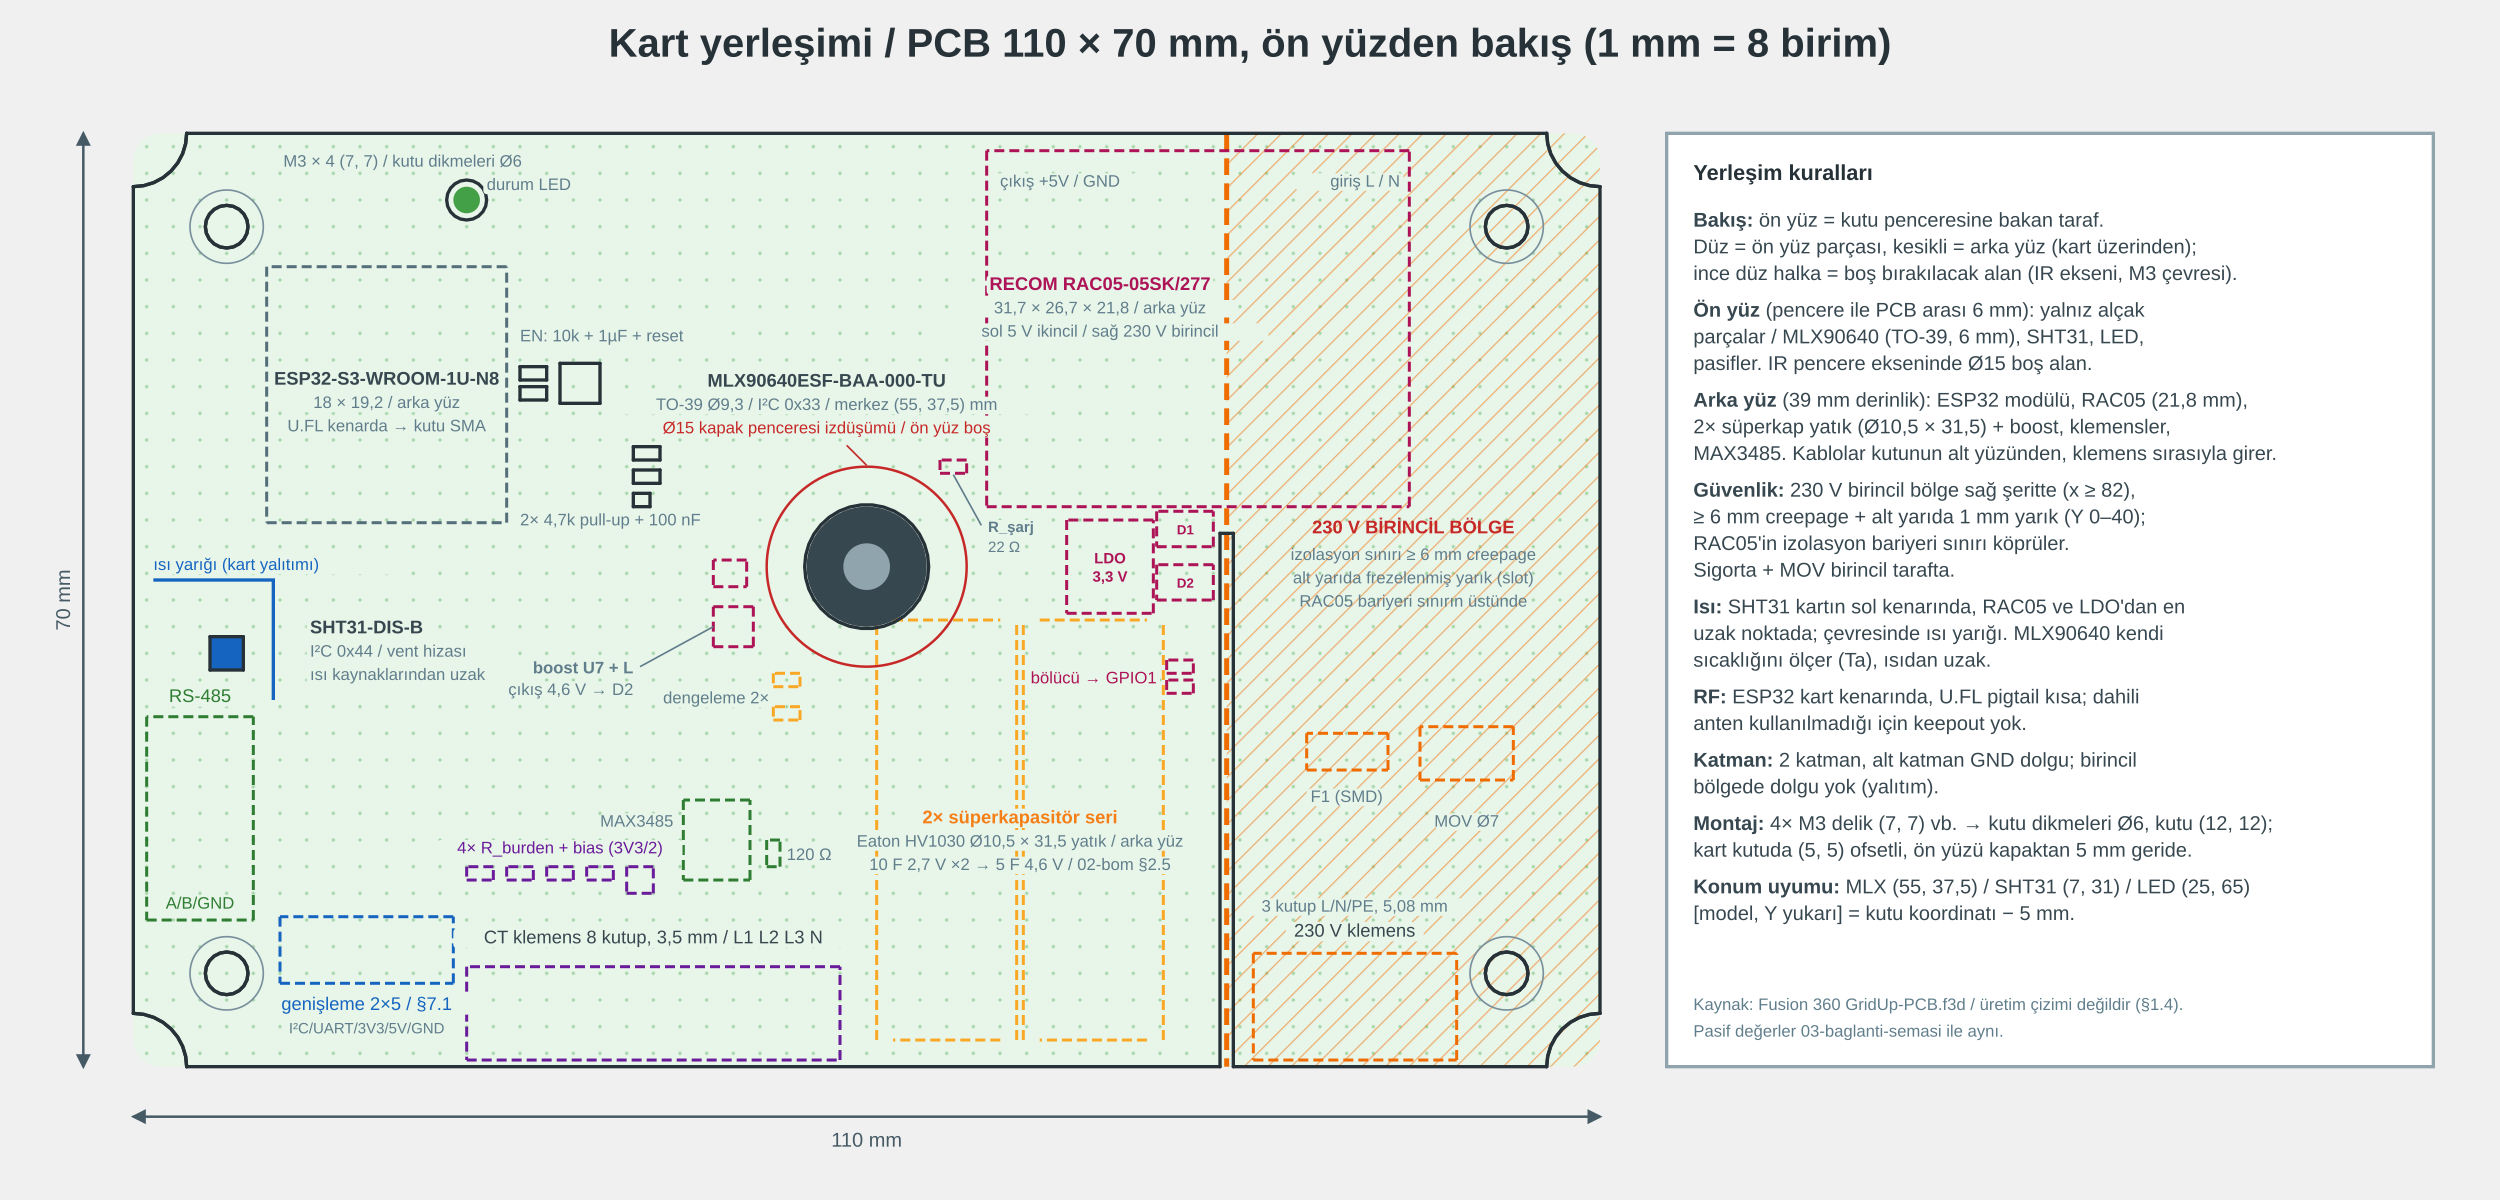
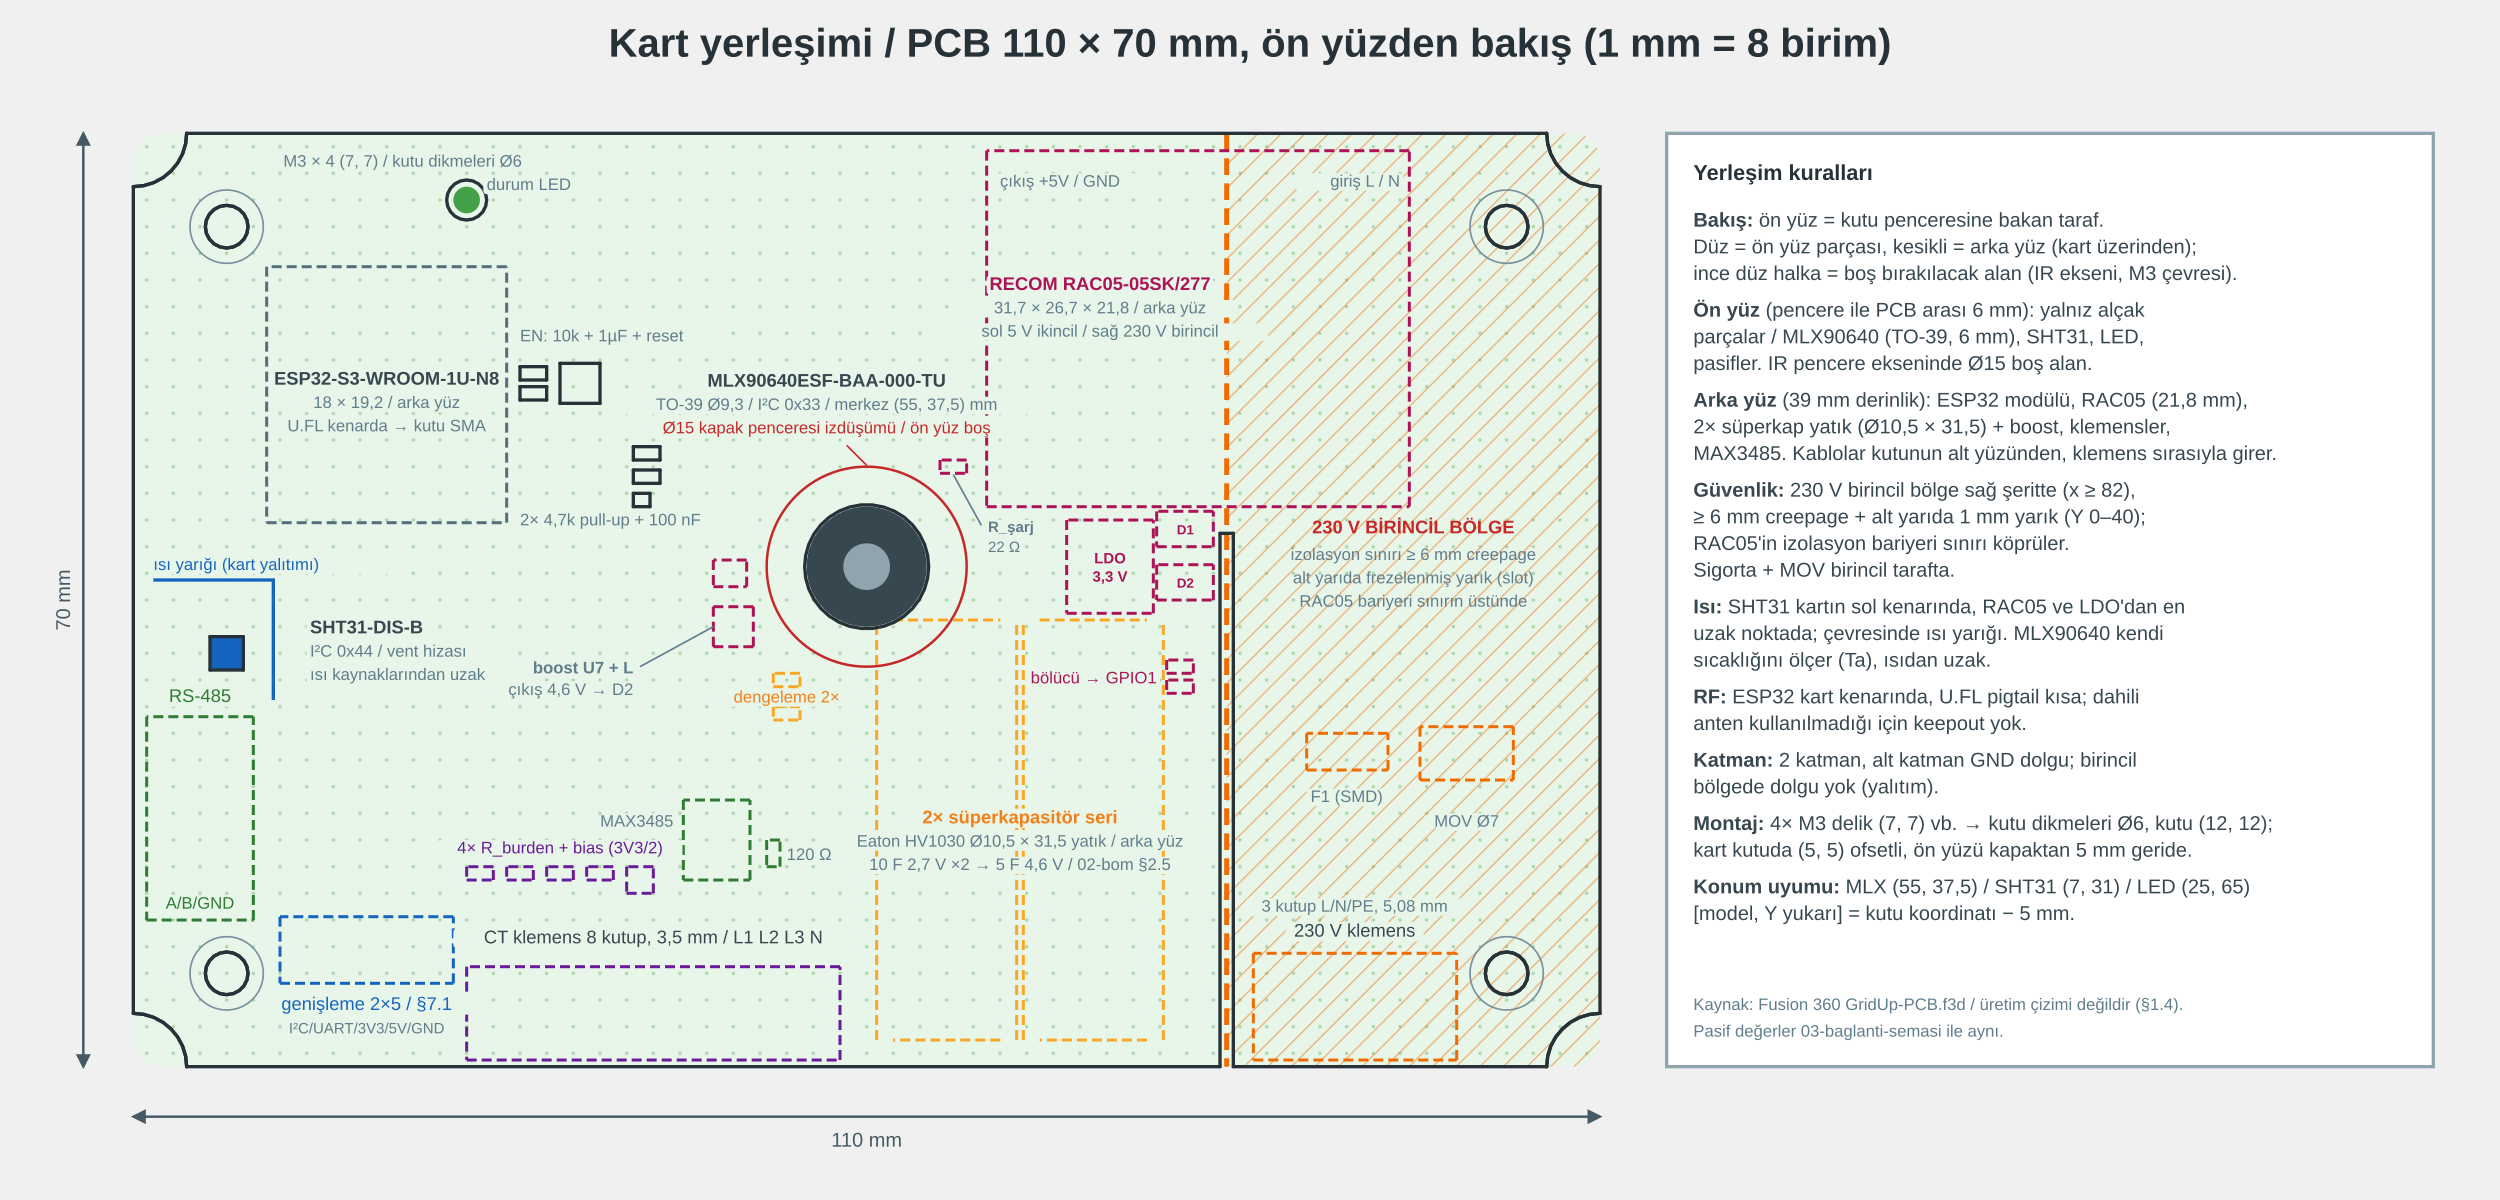
<svg xmlns="http://www.w3.org/2000/svg" viewBox="0 0 1500 720" width="100%" style="max-width:1100px;background:#fff;font-family:Arial,Helvetica,sans-serif">
  <defs>
    <marker id="dim" markerWidth="10" markerHeight="10" refX="5" refY="3" orient="auto-start-reverse">
      <path d="M0,0 L6,3 L0,6 z" fill="#455a64" />
    </marker>
    <marker id="arr" markerWidth="10" markerHeight="10" refX="6" refY="3" orient="auto">
      <path d="M0,0 L6,3 L0,6 z" fill="#c62828" />
    </marker>
  </defs>
  <text x="750" y="34" font-size="24" fill="#263238" text-anchor="middle" font-weight="700">Kart yerleşimi / PCB 110 × 70 mm, ön yüzden bakış (1 mm = 8 birim)</text>
  <defs>
    <pattern id="pcb" width="16" height="16" patternUnits="userSpaceOnUse">
      <rect width="16" height="16" fill="#e8f5e9" />
      <circle cx="8" cy="8" r="1" fill="#a5d6a7" />
    </pattern>
    <pattern id="hv" width="10" height="10" patternTransform="rotate(45)" patternUnits="userSpaceOnUse">
      <line x1="0" y1="0" x2="0" y2="10" stroke="#ef6c00" stroke-width="1.5" opacity="0.5" />
    </pattern>
  </defs>
  <rect x="80" y="80" width="880" height="560" rx="16" fill="url(#pcb)" />
  <rect x="736" y="80" width="224" height="560" rx="16" fill="url(#hv)" />
  <line x1="736" y1="80" x2="736" y2="640" stroke="#ef6c00" stroke-width="3" stroke-dasharray="10 5" />
  <text x="848" y="320" font-size="11" fill="#c62828" text-anchor="middle" font-weight="700">230 V BİRİNCİL BÖLGE</text>
  <text x="848" y="336" font-size="10" fill="#607d8b" text-anchor="middle">izolasyon sınırı ≥ 6 mm creepage</text>
  <text x="848" y="350" font-size="10" fill="#607d8b" text-anchor="middle">alt yarıda frezelenmiş yarık (slot)</text>
  <text x="848" y="364" font-size="10" fill="#607d8b" text-anchor="middle">RAC05 bariyeri sınırın üstünde</text>
  <circle cx="520" cy="340" r="60" fill="none" stroke="#c62828" stroke-width="1.5" />
  <circle cx="136" cy="584" r="22" fill="none" stroke="#78909c" stroke-width="1" />
  <circle cx="904" cy="584" r="22" fill="none" stroke="#78909c" stroke-width="1" />
  <circle cx="136" cy="136" r="22" fill="none" stroke="#78909c" stroke-width="1" />
  <circle cx="904" cy="136" r="22" fill="none" stroke="#78909c" stroke-width="1" />
  <text x="170" y="100" font-size="10" fill="#607d8b">M3 × 4 (7, 7) / kutu dikmeleri Ø6</text>
  <g fill="none" stroke-width="1.8" stroke-dasharray="6 3" stroke-linejoin="round">
    <polyline points="160,313.6 304,313.6" stroke="#546e7a" />
    <polyline points="304,313.6 304,160" stroke="#546e7a" />
    <polyline points="304,160 160,160" stroke="#546e7a" />
    <polyline points="160,160 160,313.6" stroke="#546e7a" />
    <polyline points="592,304 845.6,304" stroke="#ad1457" />
    <polyline points="845.6,304 845.6,90.4" stroke="#ad1457" />
    <polyline points="845.6,90.4 592,90.4" stroke="#ad1457" />
    <polyline points="592,90.4 592,304" stroke="#ad1457" />
    <polyline points="784,462 832.8,462" stroke="#ef6c00" />
    <polyline points="832.8,462 832.8,440" stroke="#ef6c00" />
    <polyline points="832.8,440 784,440" stroke="#ef6c00" />
    <polyline points="784,440 784,462" stroke="#ef6c00" />
    <polyline points="852,468 908,468" stroke="#ef6c00" />
    <polyline points="908,468 908,436" stroke="#ef6c00" />
    <polyline points="908,436 852,436" stroke="#ef6c00" />
    <polyline points="852,436 852,468" stroke="#ef6c00" />
    <polyline points="752,636 874,636" stroke="#ef6c00" />
    <polyline points="874,636 874,572" stroke="#ef6c00" />
    <polyline points="874,572 752,572" stroke="#ef6c00" />
    <polyline points="752,572 752,636" stroke="#ef6c00" />
    <polyline points="640,368 692,368" stroke="#ad1457" />
    <polyline points="692,368 692,312" stroke="#ad1457" />
    <polyline points="692,312 640,312" stroke="#ad1457" />
    <polyline points="640,312 640,368" stroke="#ad1457" />
    <polyline points="694,328 728,328" stroke="#ad1457" />
    <polyline points="728,328 728,306.8" stroke="#ad1457" />
    <polyline points="728,306.8 694,306.8" stroke="#ad1457" />
    <polyline points="694,306.8 694,328" stroke="#ad1457" />
    <polyline points="694,360 728,360" stroke="#ad1457" />
    <polyline points="728,360 728,338.8" stroke="#ad1457" />
    <polyline points="728,338.8 694,338.8" stroke="#ad1457" />
    <polyline points="694,338.8 694,360" stroke="#ad1457" />
    <polyline points="564,284 580,284" stroke="#ad1457" />
    <polyline points="580,284 580,276" stroke="#ad1457" />
    <polyline points="580,276 564,276" stroke="#ad1457" />
    <polyline points="564,276 564,284" stroke="#ad1457" />
    <polyline points="700,404 716,404" stroke="#ad1457" />
    <polyline points="716,404 716,396" stroke="#ad1457" />
    <polyline points="716,396 700,396" stroke="#ad1457" />
    <polyline points="700,396 700,404" stroke="#ad1457" />
    <polyline points="700,416 716,416" stroke="#ad1457" />
    <polyline points="716,416 716,408" stroke="#ad1457" />
    <polyline points="716,408 700,408" stroke="#ad1457" />
    <polyline points="700,408 700,416" stroke="#ad1457" />
    <polyline points="428,352 448,352" stroke="#ad1457" />
    <polyline points="448,352 448,336" stroke="#ad1457" />
    <polyline points="448,336 428,336" stroke="#ad1457" />
    <polyline points="428,336 428,352" stroke="#ad1457" />
    <polyline points="428,388 452,388" stroke="#ad1457" />
    <polyline points="452,388 452,364" stroke="#ad1457" />
    <polyline points="452,364 428,364" stroke="#ad1457" />
    <polyline points="428,364 428,388" stroke="#ad1457" />
    <polyline points="464,432 480,432" stroke="#f9a825" />
    <polyline points="480,432 480,424" stroke="#f9a825" />
    <polyline points="480,424 464,424" stroke="#f9a825" />
    <polyline points="464,424 464,432" stroke="#f9a825" />
    <polyline points="464,412 480,412" stroke="#f9a825" />
    <polyline points="480,412 480,404" stroke="#f9a825" />
    <polyline points="480,404 464,404" stroke="#f9a825" />
    <polyline points="464,404 464,412" stroke="#f9a825" />
    <polyline points="600.176,624 595,624 589,624 582.368,624 575.296,624 568,624 560.704,624 553.632,624 547,624 541,624 535.824,624" stroke="#f9a825" />
    <polyline points="535.824,372 541,372 547,372 553.632,372 560.704,372 568,372 575.296,372 582.368,372 589,372 595,372 600.176,372" stroke="#f9a825" />
    <polyline points="526,624 526,372" stroke="#f9a825" />
    <polyline points="610,624 610,372" stroke="#f9a825" />
    <polyline points="688.176,624 683,624 677,624 670.368,624 663.296,624 656,624 648.704,624 641.632,624 635,624 629,624 623.824,624" stroke="#f9a825" />
    <polyline points="623.824,372 629,372 635,372 641.632,372 648.704,372 656,372 663.296,372 670.368,372 677,372 683,372 688.176,372" stroke="#f9a825" />
    <polyline points="614,624 614,372" stroke="#f9a825" />
    <polyline points="698,624 698,372" stroke="#f9a825" />
    <polyline points="410,528 450,528" stroke="#2e7d32" />
    <polyline points="450,528 450,480" stroke="#2e7d32" />
    <polyline points="450,480 410,480" stroke="#2e7d32" />
    <polyline points="410,480 410,528" stroke="#2e7d32" />
    <polyline points="460,520 468,520" stroke="#2e7d32" />
    <polyline points="468,520 468,504" stroke="#2e7d32" />
    <polyline points="468,504 460,504" stroke="#2e7d32" />
    <polyline points="460,504 460,520" stroke="#2e7d32" />
    <polyline points="88,552 152,552" stroke="#2e7d32" />
    <polyline points="152,552 152,430" stroke="#2e7d32" />
    <polyline points="152,430 88,430" stroke="#2e7d32" />
    <polyline points="88,430 88,552" stroke="#2e7d32" />
    <polyline points="280,528 296,528" stroke="#6a1b9a" />
    <polyline points="296,528 296,520" stroke="#6a1b9a" />
    <polyline points="296,520 280,520" stroke="#6a1b9a" />
    <polyline points="280,520 280,528" stroke="#6a1b9a" />
    <polyline points="304,528 320,528" stroke="#6a1b9a" />
    <polyline points="320,528 320,520" stroke="#6a1b9a" />
    <polyline points="320,520 304,520" stroke="#6a1b9a" />
    <polyline points="304,520 304,528" stroke="#6a1b9a" />
    <polyline points="328,528 344,528" stroke="#6a1b9a" />
    <polyline points="344,528 344,520" stroke="#6a1b9a" />
    <polyline points="344,520 328,520" stroke="#6a1b9a" />
    <polyline points="328,520 328,528" stroke="#6a1b9a" />
    <polyline points="352,528 368,528" stroke="#6a1b9a" />
    <polyline points="368,528 368,520" stroke="#6a1b9a" />
    <polyline points="368,520 352,520" stroke="#6a1b9a" />
    <polyline points="352,520 352,528" stroke="#6a1b9a" />
    <polyline points="376,536 392,536" stroke="#6a1b9a" />
    <polyline points="392,536 392,520" stroke="#6a1b9a" />
    <polyline points="392,520 376,520" stroke="#6a1b9a" />
    <polyline points="376,520 376,536" stroke="#6a1b9a" />
    <polyline points="280,636 504,636" stroke="#6a1b9a" />
    <polyline points="504,636 504,580" stroke="#6a1b9a" />
    <polyline points="504,580 280,580" stroke="#6a1b9a" />
    <polyline points="280,580 280,636" stroke="#6a1b9a" />
    <polyline points="168,590 272,590" stroke="#1565c0" />
    <polyline points="272,590 272,550" stroke="#1565c0" />
    <polyline points="272,550 168,550" stroke="#1565c0" />
    <polyline points="168,550 168,590" stroke="#1565c0" />
  </g>
  <circle cx="520" cy="340" r="36" fill="#37474f" />
  <circle cx="520" cy="340" r="14" fill="#90a4ae" />
  <rect x="126" y="382" width="20" height="20" fill="#1565c0" />
  <circle cx="280" cy="120" r="8" fill="#43a047" />
  <g transform="translate(80,80)">
    <polyline points="32,0 31.38,6.24 29.57,12.25 26.61,17.78 22.62,22.62 17.78,26.61 12.25,29.57 6.24,31.38 0,32" fill="none" stroke="#263238" stroke-width="2" stroke-linejoin="round" stroke-linecap="round" />
    <polyline points="0,32 6.24,31.38 12.25,29.57 17.78,26.61 22.62,22.62 26.61,17.78 29.57,12.25 31.38,6.24 32,0" fill="none" stroke="#263238" stroke-width="2" stroke-linejoin="round" stroke-linecap="round" />
    <polyline points="32,560 31.38,553.76 29.57,547.75 26.61,542.22 22.62,537.38 17.78,533.39 12.25,530.43 6.24,528.62 0,528" fill="none" stroke="#263238" stroke-width="2" stroke-linejoin="round" stroke-linecap="round" />
    <polyline points="0,528 6.24,528.62 12.25,530.43 17.78,533.39 22.62,537.38 26.61,542.22 29.57,547.75 31.38,553.76 32,560" fill="none" stroke="#263238" stroke-width="2" stroke-linejoin="round" stroke-linecap="round" />
    <polyline points="660,240 660,560" fill="none" stroke="#263238" stroke-width="2" stroke-linejoin="round" stroke-linecap="round" />
    <polyline points="652,240 660,240" fill="none" stroke="#263238" stroke-width="2" stroke-linejoin="round" stroke-linecap="round" />
    <polyline points="652,560 652,240" fill="none" stroke="#263238" stroke-width="2" stroke-linejoin="round" stroke-linecap="round" />
    <polyline points="43.2,56 43.82,52.05 45.65,48.48 48.48,45.65 52.05,43.82 56,43.2 59.95,43.82 63.52,45.65 66.35,48.48 68.18,52.05 68.8,56 68.18,59.95 66.35,63.52 63.52,66.35 59.95,68.18 56,68.8 52.05,68.18 48.48,66.35 45.65,63.52 43.82,59.95 43.2,56" fill="none" stroke="#263238" stroke-width="2" stroke-linejoin="round" stroke-linecap="round" />
    <polyline points="43.2,56 43.82,59.95 45.65,63.52 48.48,66.35 52.05,68.18 56,68.8 59.95,68.18 63.52,66.35 66.35,63.52 68.18,59.95 68.8,56 68.18,52.05 66.35,48.48 63.52,45.65 59.95,43.82 56,43.2 52.05,43.82 48.48,45.65 45.65,48.48 43.82,52.05 43.2,56" fill="none" stroke="#263238" stroke-width="2" stroke-linejoin="round" stroke-linecap="round" />
    <polyline points="811.2,504 811.82,500.05 813.65,496.48 816.48,493.65 820.05,491.82 824,491.2 827.95,491.82 831.52,493.65 834.35,496.48 836.18,500.05 836.8,504 836.18,507.95 834.35,511.52 831.52,514.35 827.95,516.18 824,516.8 820.05,516.18 816.48,514.35 813.65,511.52 811.82,507.95 811.2,504" fill="none" stroke="#263238" stroke-width="2" stroke-linejoin="round" stroke-linecap="round" />
    <polyline points="811.2,504 811.82,507.95 813.65,511.52 816.48,514.35 820.05,516.18 824,516.8 827.95,516.18 831.52,514.35 834.35,511.52 836.18,507.95 836.8,504 836.18,500.05 834.35,496.48 831.52,493.65 827.95,491.82 824,491.2 820.05,491.82 816.48,493.65 813.65,496.48 811.82,500.05 811.2,504" fill="none" stroke="#263238" stroke-width="2" stroke-linejoin="round" stroke-linecap="round" />
    <polyline points="811.2,56 811.82,52.05 813.65,48.48 816.48,45.65 820.05,43.82 824,43.2 827.95,43.82 831.52,45.65 834.35,48.48 836.18,52.05 836.8,56 836.18,59.95 834.35,63.52 831.52,66.35 827.95,68.18 824,68.8 820.05,68.18 816.48,66.35 813.65,63.52 811.82,59.95 811.2,56" fill="none" stroke="#263238" stroke-width="2" stroke-linejoin="round" stroke-linecap="round" />
    <polyline points="811.2,56 811.82,59.95 813.65,63.52 816.48,66.35 820.05,68.18 824,68.8 827.95,68.18 831.52,66.35 834.35,63.52 836.18,59.95 836.8,56 836.18,52.05 834.35,48.48 831.52,45.65 827.95,43.82 824,43.2 820.05,43.82 816.48,45.65 813.65,48.48 811.82,52.05 811.2,56" fill="none" stroke="#263238" stroke-width="2" stroke-linejoin="round" stroke-linecap="round" />
    <polyline points="43.2,504 43.82,500.05 45.65,496.48 48.48,493.65 52.05,491.82 56,491.2 59.95,491.82 63.52,493.65 66.35,496.48 68.18,500.05 68.8,504 68.18,507.95 66.35,511.52 63.52,514.35 59.95,516.18 56,516.8 52.05,516.18 48.48,514.35 45.65,511.52 43.82,507.95 43.2,504" fill="none" stroke="#263238" stroke-width="2" stroke-linejoin="round" stroke-linecap="round" />
    <polyline points="43.2,504 43.82,507.95 45.65,511.52 48.48,514.35 52.05,516.18 56,516.8 59.95,516.18 63.52,514.35 66.35,511.52 68.18,507.95 68.8,504 68.18,500.05 66.35,496.48 63.52,493.65 59.95,491.82 56,491.2 52.05,491.82 48.48,493.65 45.65,496.48 43.82,500.05 43.2,504" fill="none" stroke="#263238" stroke-width="2" stroke-linejoin="round" stroke-linecap="round" />
    <polyline points="848,560 848.62,553.76 850.43,547.75 853.39,542.22 857.38,537.38 862.22,533.39 867.75,530.43 873.76,528.62 880,528" fill="none" stroke="#263238" stroke-width="2" stroke-linejoin="round" stroke-linecap="round" />
    <polyline points="880,528 873.76,528.62 867.75,530.43 862.22,533.39 857.38,537.38 853.39,542.22 850.43,547.75 848.62,553.76 848,560" fill="none" stroke="#263238" stroke-width="2" stroke-linejoin="round" stroke-linecap="round" />
    <polyline points="880,32 873.76,31.38 867.75,29.57 862.22,26.61 857.38,22.62 853.39,17.78 850.43,12.25 848.62,6.24 848,0" fill="none" stroke="#263238" stroke-width="2" stroke-linejoin="round" stroke-linecap="round" />
    <polyline points="848,0 848.62,6.24 850.43,12.25 853.39,17.78 857.38,22.62 862.22,26.61 867.75,29.57 873.76,31.38 880,32" fill="none" stroke="#263238" stroke-width="2" stroke-linejoin="round" stroke-linecap="round" />
    <polyline points="660,560 848,560" fill="none" stroke="#263238" stroke-width="2" stroke-linejoin="round" stroke-linecap="round" />
    <polyline points="32,560 652,560" fill="none" stroke="#263238" stroke-width="2" stroke-linejoin="round" stroke-linecap="round" />
    <polyline points="848,0 32,0" fill="none" stroke="#263238" stroke-width="2" stroke-linejoin="round" stroke-linecap="round" />
    <polyline points="0,32 0,528" fill="none" stroke="#263238" stroke-width="2" stroke-linejoin="round" stroke-linecap="round" />
    <polyline points="880,528 880,32" fill="none" stroke="#263238" stroke-width="2" stroke-linejoin="round" stroke-linecap="round" />
    <polyline points="402.8,260 403.43,266.83 405.31,273.44 408.37,279.58 412.51,285.06 417.58,289.69 423.42,293.3 429.82,295.78 436.57,297.04 443.43,297.04 450.18,295.78 456.58,293.3 462.42,289.69 467.49,285.06 471.63,279.58 474.69,273.44 476.57,266.83 477.2,260 476.57,253.17 474.69,246.56 471.63,240.42 467.49,234.94 462.42,230.31 456.58,226.7 450.18,224.22 443.43,222.96 436.57,222.96 429.82,224.22 423.42,226.7 417.58,230.31 412.51,234.94 408.37,240.42 405.31,246.56 403.43,253.17 402.8,260" fill="none" stroke="#263238" stroke-width="2" stroke-linejoin="round" stroke-linecap="round" />
    <polyline points="66,302 46,302" fill="none" stroke="#263238" stroke-width="2" stroke-linejoin="round" stroke-linecap="round" />
    <polyline points="66,322 66,302" fill="none" stroke="#263238" stroke-width="2" stroke-linejoin="round" stroke-linecap="round" />
    <polyline points="46,322 66,322" fill="none" stroke="#263238" stroke-width="2" stroke-linejoin="round" stroke-linecap="round" />
    <polyline points="46,302 46,322" fill="none" stroke="#263238" stroke-width="2" stroke-linejoin="round" stroke-linecap="round" />
    <polyline points="188,40 188.58,43.71 190.29,47.06 192.94,49.71 196.29,51.42 200,52 203.71,51.42 207.06,49.71 209.71,47.06 211.42,43.71 212,40 211.42,36.29 209.71,32.94 207.06,30.29 203.71,28.58 200,28 196.29,28.58 192.94,30.29 190.29,32.94 188.58,36.29 188,40" fill="none" stroke="#263238" stroke-width="2" stroke-linejoin="round" stroke-linecap="round" />
    <polyline points="316,188 300,188" fill="none" stroke="#263238" stroke-width="2" stroke-linejoin="round" stroke-linecap="round" />
    <polyline points="316,196 316,188" fill="none" stroke="#263238" stroke-width="2" stroke-linejoin="round" stroke-linecap="round" />
    <polyline points="300,196 316,196" fill="none" stroke="#263238" stroke-width="2" stroke-linejoin="round" stroke-linecap="round" />
    <polyline points="300,188 300,196" fill="none" stroke="#263238" stroke-width="2" stroke-linejoin="round" stroke-linecap="round" />
    <polyline points="316,202 300,202" fill="none" stroke="#263238" stroke-width="2" stroke-linejoin="round" stroke-linecap="round" />
    <polyline points="316,210 316,202" fill="none" stroke="#263238" stroke-width="2" stroke-linejoin="round" stroke-linecap="round" />
    <polyline points="300,210 316,210" fill="none" stroke="#263238" stroke-width="2" stroke-linejoin="round" stroke-linecap="round" />
    <polyline points="300,202 300,210" fill="none" stroke="#263238" stroke-width="2" stroke-linejoin="round" stroke-linecap="round" />
    <polyline points="310,216 300,216" fill="none" stroke="#263238" stroke-width="2" stroke-linejoin="round" stroke-linecap="round" />
    <polyline points="310,224 310,216" fill="none" stroke="#263238" stroke-width="2" stroke-linejoin="round" stroke-linecap="round" />
    <polyline points="300,224 310,224" fill="none" stroke="#263238" stroke-width="2" stroke-linejoin="round" stroke-linecap="round" />
    <polyline points="300,216 300,224" fill="none" stroke="#263238" stroke-width="2" stroke-linejoin="round" stroke-linecap="round" />
    <polyline points="248,140 232,140" fill="none" stroke="#263238" stroke-width="2" stroke-linejoin="round" stroke-linecap="round" />
    <polyline points="248,148 248,140" fill="none" stroke="#263238" stroke-width="2" stroke-linejoin="round" stroke-linecap="round" />
    <polyline points="232,148 248,148" fill="none" stroke="#263238" stroke-width="2" stroke-linejoin="round" stroke-linecap="round" />
    <polyline points="232,140 232,148" fill="none" stroke="#263238" stroke-width="2" stroke-linejoin="round" stroke-linecap="round" />
    <polyline points="248,152 232,152" fill="none" stroke="#263238" stroke-width="2" stroke-linejoin="round" stroke-linecap="round" />
    <polyline points="248,160 248,152" fill="none" stroke="#263238" stroke-width="2" stroke-linejoin="round" stroke-linecap="round" />
    <polyline points="232,160 248,160" fill="none" stroke="#263238" stroke-width="2" stroke-linejoin="round" stroke-linecap="round" />
    <polyline points="232,152 232,160" fill="none" stroke="#263238" stroke-width="2" stroke-linejoin="round" stroke-linecap="round" />
    <polyline points="280,138 256,138" fill="none" stroke="#263238" stroke-width="2" stroke-linejoin="round" stroke-linecap="round" />
    <polyline points="280,162 280,138" fill="none" stroke="#263238" stroke-width="2" stroke-linejoin="round" stroke-linecap="round" />
    <polyline points="256,162 280,162" fill="none" stroke="#263238" stroke-width="2" stroke-linejoin="round" stroke-linecap="round" />
    <polyline points="256,138 256,162" fill="none" stroke="#263238" stroke-width="2" stroke-linejoin="round" stroke-linecap="round" />
  </g>
  <rect x="421.4" y="223.2" width="149.2" height="11.6" rx="2" fill="#e8f5e9" />
  <text x="496" y="232" font-size="11" fill="#37474f" text-anchor="middle" font-weight="700">MLX90640ESF-BAA-000-TU</text>
  <rect x="373" y="238" width="246" height="10.5" rx="2" fill="#e8f5e9" />
  <text x="496" y="246" font-size="10" fill="#607d8b" text-anchor="middle">TO-39 Ø9,3 / I²C 0x33 / merkez (55, 37,5) mm</text>
  <rect x="381.2" y="252" width="229.5" height="10.5" rx="2" fill="#e8f5e9" />
  <text x="496" y="260" font-size="10" fill="#c62828" text-anchor="middle">Ø15 kapak penceresi izdüşümü / ön yüz boş</text>
  <line x1="508" y1="267.2" x2="520" y2="279.2" stroke="#c62828" stroke-width="1" />
  <rect x="310" y="307.2" width="136" height="10.5" rx="2" fill="#e8f5e9" />
  <text x="312" y="315.2" font-size="10" fill="#607d8b">2× 4,7k pull-up + 100 nF</text>
  <rect x="184" y="371.2" width="76.6" height="11.6" rx="2" fill="#e8f5e9" />
  <text x="186" y="380" font-size="11" fill="#37474f" font-weight="700">SHT31-DIS-B</text>
  <rect x="184" y="386" width="125" height="10.5" rx="2" fill="#e8f5e9" />
  <text x="186" y="394" font-size="10" fill="#607d8b">I²C 0x44 / vent hizası</text>
  <rect x="184" y="400" width="130.5" height="10.5" rx="2" fill="#e8f5e9" />
  <text x="186" y="408" font-size="10" fill="#607d8b">ısı kaynaklarından uzak</text>
  <path d="M92 348 h72 v72" fill="none" stroke="#1565c0" stroke-width="2" />
  <rect x="90" y="334" width="147" height="10.5" rx="2" fill="#e8f5e9" />
  <text x="92" y="342" font-size="10" fill="#1565c0">ısı yarığı (kart yalıtımı)</text>
  <rect x="290" y="106" width="53.5" height="10.5" rx="2" fill="#e8f5e9" />
  <text x="292" y="114" font-size="10" fill="#607d8b">durum LED</text>
  <rect x="310" y="196.8" width="119.5" height="10.5" rx="2" fill="#e8f5e9" />
  <text x="312" y="204.8" font-size="10" fill="#607d8b">EN: 10k + 1µF + reset</text>
  <rect x="164" y="222" width="136" height="11.6" rx="2" fill="#e8f5e9" />
  <text x="232" y="230.8" font-size="11" fill="#37474f" text-anchor="middle" font-weight="700">ESP32-S3-WROOM-1U-N8</text>
  <rect x="175" y="236.8" width="114" height="10.5" rx="2" fill="#e8f5e9" />
  <text x="232" y="244.8" font-size="10" fill="#607d8b" text-anchor="middle">18 × 19,2 / arka yüz</text>
  <rect x="166.8" y="250.8" width="130.5" height="10.5" rx="2" fill="#e8f5e9" />
  <text x="232" y="258.8" font-size="10" fill="#607d8b" text-anchor="middle">U.FL kenarda → kutu SMA</text>
  <rect x="592" y="165.2" width="136" height="11.6" rx="2" fill="#e8f5e9" />
  <text x="660" y="174" font-size="11" fill="#ad1457" text-anchor="middle" font-weight="700">RECOM RAC05-05SK/277</text>
  <rect x="578.2" y="180" width="163.5" height="10.5" rx="2" fill="#e8f5e9" />
  <text x="660" y="188" font-size="10" fill="#607d8b" text-anchor="middle">31,7 × 26,7 × 21,8 / arka yüz</text>
  <rect x="559" y="194" width="202" height="10.5" rx="2" fill="#e8f5e9" />
  <text x="660" y="202" font-size="10" fill="#607d8b" text-anchor="middle">sol 5 V ikincil / sağ 230 V birincil</text>
  <rect x="598" y="104" width="86.5" height="10.5" rx="2" fill="#e8f5e9" />
  <text x="600" y="112" font-size="10" fill="#607d8b">çıkış +5V / GND</text>
  <rect x="777.5" y="104" width="64.5" height="10.5" rx="2" fill="#e8f5e9" />
  <text x="840" y="112" font-size="10" fill="#607d8b" text-anchor="end">giriş L / N</text>
  <rect x="784" y="473.2" width="48" height="10.5" rx="2" fill="#e8f5e9" />
  <text x="808" y="481.2" font-size="10" fill="#607d8b" text-anchor="middle">F1 (SMD)</text>
  <rect x="861.5" y="488" width="37" height="10.5" rx="2" fill="#e8f5e9" />
  <text x="880" y="496" font-size="10" fill="#607d8b" text-anchor="middle">MOV Ø7</text>
  <rect x="771.5" y="553.2" width="82.7" height="11.6" rx="2" fill="#e8f5e9" />
  <text x="812.8" y="562" font-size="11" fill="#37474f" text-anchor="middle">230 V klemens</text>
  <rect x="747.5" y="539" width="130.5" height="10.5" rx="2" fill="#e8f5e9" />
  <text x="812.8" y="547" font-size="10" fill="#607d8b" text-anchor="middle">3 kutup L/N/PE, 5,08 mm</text>
  <text x="666" y="338" font-size="9" fill="#ad1457" text-anchor="middle" font-weight="700">LDO</text>
  <text x="666" y="349" font-size="9" fill="#ad1457" text-anchor="middle" font-weight="700">3,3 V</text>
  <text x="711.2" y="320.6" font-size="8" fill="#ad1457" text-anchor="middle" font-weight="700">D1</text>
  <text x="711.2" y="352.6" font-size="8" fill="#ad1457" text-anchor="middle" font-weight="700">D2</text>
  <line x1="572" y1="284.8" x2="588.8" y2="315.2" stroke="#607d8b" stroke-width="1" />
  <rect x="590.8" y="312" width="36.4" height="9.5" rx="2" fill="#e8f5e9" />
  <text x="592.8" y="319.2" font-size="9" fill="#607d8b" font-weight="700">R_şarj</text>
  <rect x="590.8" y="324" width="23.8" height="9.5" rx="2" fill="#e8f5e9" />
  <text x="592.8" y="331.2" font-size="9" fill="#607d8b">22 Ω</text>
  <rect x="615" y="402" width="81" height="10.5" rx="2" fill="#e8f5e9" />
  <text x="694" y="410" font-size="10" fill="#ad1457" text-anchor="end">bölücü → GPIO1</text>
  <rect x="537.4" y="485.2" width="149.2" height="11.6" rx="2" fill="#e8f5e9" />
  <text x="612" y="494" font-size="11" fill="#f57f17" text-anchor="middle" font-weight="700">2× süperkapasitör seri</text>
  <rect x="494.5" y="500" width="235" height="10.5" rx="2" fill="#e8f5e9" />
  <text x="612" y="508" font-size="10" fill="#607d8b" text-anchor="middle">Eaton HV1030 Ø10,5 × 31,5 yatık / arka yüz</text>
  <rect x="502.8" y="514" width="218.5" height="10.5" rx="2" fill="#e8f5e9" />
  <text x="612" y="522" font-size="10" fill="#607d8b" text-anchor="middle">10 F 2,7 V ×2 → 5 F 4,6 V / 02-bom §2.5</text>
  <line x1="428" y1="376" x2="384" y2="400" stroke="#607d8b" stroke-width="1" />
  <rect x="306" y="396" width="76" height="10.5" rx="2" fill="#e8f5e9" />
  <text x="380" y="404" font-size="10" fill="#607d8b" text-anchor="end" font-weight="700">boost U7 + L</text>
  <rect x="290" y="409" width="92" height="10.5" rx="2" fill="#e8f5e9" />
  <text x="380" y="417" font-size="10" fill="#607d8b" text-anchor="end">çıkış 4,6 V → D2</text>
-   <rect x="393.5" y="414" width="70" height="10.5" rx="2" fill="#e8f5e9" />
-   <text x="461.5" y="422" font-size="10" fill="#607d8b" text-anchor="end">dengeleme 2×</text>
+   <rect x="437" y="413.5" width="70" height="10.5" rx="2" fill="#e8f5e9" />
+   <text x="472" y="421.5" font-size="10" fill="#f57f17" text-anchor="middle">dengeleme 2×</text>
  <rect x="363.5" y="488" width="42.5" height="10.5" rx="2" fill="#e8f5e9" />
  <text x="404" y="496" font-size="10" fill="#607d8b" text-anchor="end">MAX3485</text>
  <rect x="470" y="508" width="31.5" height="10.5" rx="2" fill="#e8f5e9" />
  <text x="472" y="516" font-size="10" fill="#607d8b">120 Ω</text>
  <rect x="99.8" y="412.4" width="40.3" height="11.6" rx="2" fill="#e8f5e9" />
  <text x="120" y="421.2" font-size="11" fill="#2e7d32" text-anchor="middle">RS-485</text>
  <rect x="98.8" y="537.2" width="42.5" height="10.5" rx="2" fill="#e8f5e9" />
  <text x="120" y="545.2" font-size="10" fill="#2e7d32" text-anchor="middle">A/B/GND</text>
  <rect x="262.5" y="504" width="147" height="10.5" rx="2" fill="#e8f5e9" />
  <text x="336" y="512" font-size="10" fill="#6a1b9a" text-anchor="middle">4× R_burden + bias (3V3/2)</text>
  <rect x="272" y="557.2" width="240" height="11.6" rx="2" fill="#e8f5e9" />
  <text x="392" y="566" font-size="11" fill="#37474f" text-anchor="middle">CT klemens 8 kutup, 3,5 mm / L1 L2 L3 N</text>
  <rect x="157.5" y="597.2" width="125" height="11.6" rx="2" fill="#e8f5e9" />
  <text x="220" y="606" font-size="11" fill="#1565c0" text-anchor="middle">genişleme 2×5 / §7.1</text>
  <rect x="171" y="612.8" width="98.1" height="9.5" rx="2" fill="#e8f5e9" />
  <text x="220" y="620" font-size="9" fill="#607d8b" text-anchor="middle">I²C/UART/3V3/5V/GND</text>
  <line x1="80" y1="670" x2="960" y2="670" stroke="#455a64" stroke-width="1.5" marker-start="url(#dim)" marker-end="url(#dim)" />
  <text x="520" y="688" font-size="12" fill="#455a64" text-anchor="middle">110 mm</text>
  <line x1="50" y1="80" x2="50" y2="640" stroke="#455a64" stroke-width="1.5" marker-start="url(#dim)" marker-end="url(#dim)" />
  <text x="42" y="360" font-size="12" fill="#455a64" text-anchor="middle" transform="rotate(-90 42 360)">70 mm</text>
  <rect x="1000" y="80" width="460" height="560" fill="#fff" stroke="#90a4ae" stroke-width="2" />
  <text x="1016" y="108" font-size="13" fill="#263238" font-weight="700">Yerleşim kuralları</text>
  <text x="1016" y="136" font-size="12" fill="#37474f">
    <tspan font-weight="700">Bakış:</tspan> ön yüz = kutu penceresine bakan taraf.</text>
  <text x="1016" y="152" font-size="12" fill="#37474f">Düz = ön yüz parçası, kesikli = arka yüz (kart üzerinden);</text>
  <text x="1016" y="168" font-size="12" fill="#37474f">ince düz halka = boş bırakılacak alan (IR ekseni, M3 çevresi).</text>
  <text x="1016" y="190" font-size="12" fill="#37474f">
    <tspan font-weight="700">Ön yüz</tspan> (pencere ile PCB arası 6 mm): yalnız alçak</text>
  <text x="1016" y="206" font-size="12" fill="#37474f">parçalar / MLX90640 (TO-39, 6 mm), SHT31, LED,</text>
  <text x="1016" y="222" font-size="12" fill="#37474f">pasifler. IR pencere ekseninde Ø15 boş alan.</text>
  <text x="1016" y="244" font-size="12" fill="#37474f">
    <tspan font-weight="700">Arka yüz</tspan> (39 mm derinlik): ESP32 modülü, RAC05 (21,8 mm),</text>
  <text x="1016" y="260" font-size="12" fill="#37474f">2× süperkap yatık (Ø10,5 × 31,5) + boost, klemensler,</text>
  <text x="1016" y="276" font-size="12" fill="#37474f">MAX3485. Kablolar kutunun alt yüzünden, klemens sırasıyla girer.</text>
  <text x="1016" y="298" font-size="12" fill="#37474f">
    <tspan font-weight="700">Güvenlik:</tspan> 230 V birincil bölge sağ şeritte (x ≥ 82),</text>
  <text x="1016" y="314" font-size="12" fill="#37474f">≥ 6 mm creepage + alt yarıda 1 mm yarık (Y 0–40);</text>
  <text x="1016" y="330" font-size="12" fill="#37474f">RAC05'in izolasyon bariyeri sınırı köprüler.</text>
  <text x="1016" y="346" font-size="12" fill="#37474f">Sigorta + MOV birincil tarafta.</text>
  <text x="1016" y="368" font-size="12" fill="#37474f">
    <tspan font-weight="700">Isı:</tspan> SHT31 kartın sol kenarında, RAC05 ve LDO'dan en</text>
  <text x="1016" y="384" font-size="12" fill="#37474f">uzak noktada; çevresinde ısı yarığı. MLX90640 kendi</text>
  <text x="1016" y="400" font-size="12" fill="#37474f">sıcaklığını ölçer (Ta), ısıdan uzak.</text>
  <text x="1016" y="422" font-size="12" fill="#37474f">
    <tspan font-weight="700">RF:</tspan> ESP32 kart kenarında, U.FL pigtail kısa; dahili</text>
  <text x="1016" y="438" font-size="12" fill="#37474f">anten kullanılmadığı için keepout yok.</text>
  <text x="1016" y="460" font-size="12" fill="#37474f">
    <tspan font-weight="700">Katman:</tspan> 2 katman, alt katman GND dolgu; birincil</text>
  <text x="1016" y="476" font-size="12" fill="#37474f">bölgede dolgu yok (yalıtım).</text>
  <text x="1016" y="498" font-size="12" fill="#37474f">
    <tspan font-weight="700">Montaj:</tspan> 4× M3 delik (7, 7) vb. → kutu dikmeleri Ø6, kutu (12, 12);</text>
  <text x="1016" y="514" font-size="12" fill="#37474f">kart kutuda (5, 5) ofsetli, ön yüzü kapaktan 5 mm geride.</text>
  <text x="1016" y="536" font-size="12" fill="#37474f">
    <tspan font-weight="700">Konum uyumu:</tspan> MLX (55, 37,5) / SHT31 (7, 31) / LED (25, 65)</text>
  <text x="1016" y="552" font-size="12" fill="#37474f">[model, Y yukarı] = kutu koordinatı − 5 mm.</text>
  <text x="1016" y="606" font-size="10" fill="#607d8b">Kaynak: Fusion 360 GridUp-PCB.f3d / üretim çizimi değildir (§1.4).</text>
  <text x="1016" y="622" font-size="10" fill="#607d8b">Pasif değerler 03-baglanti-semasi ile aynı.</text>
</svg>
